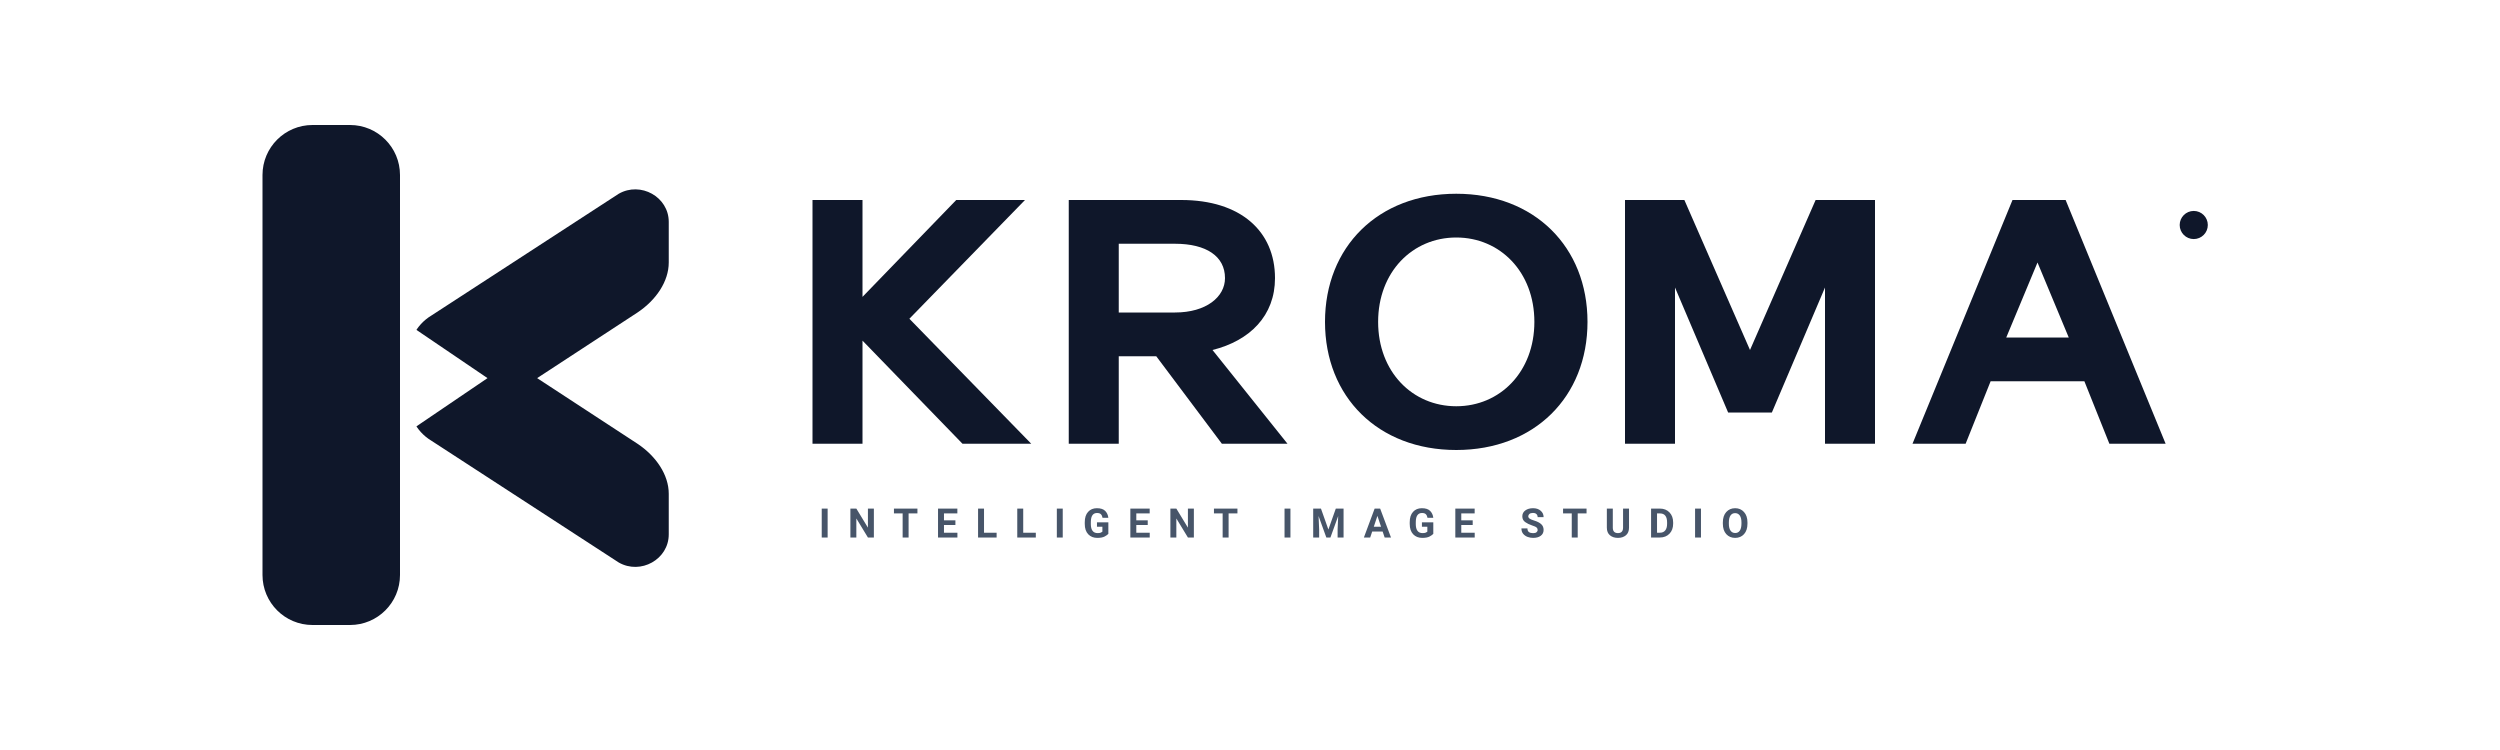
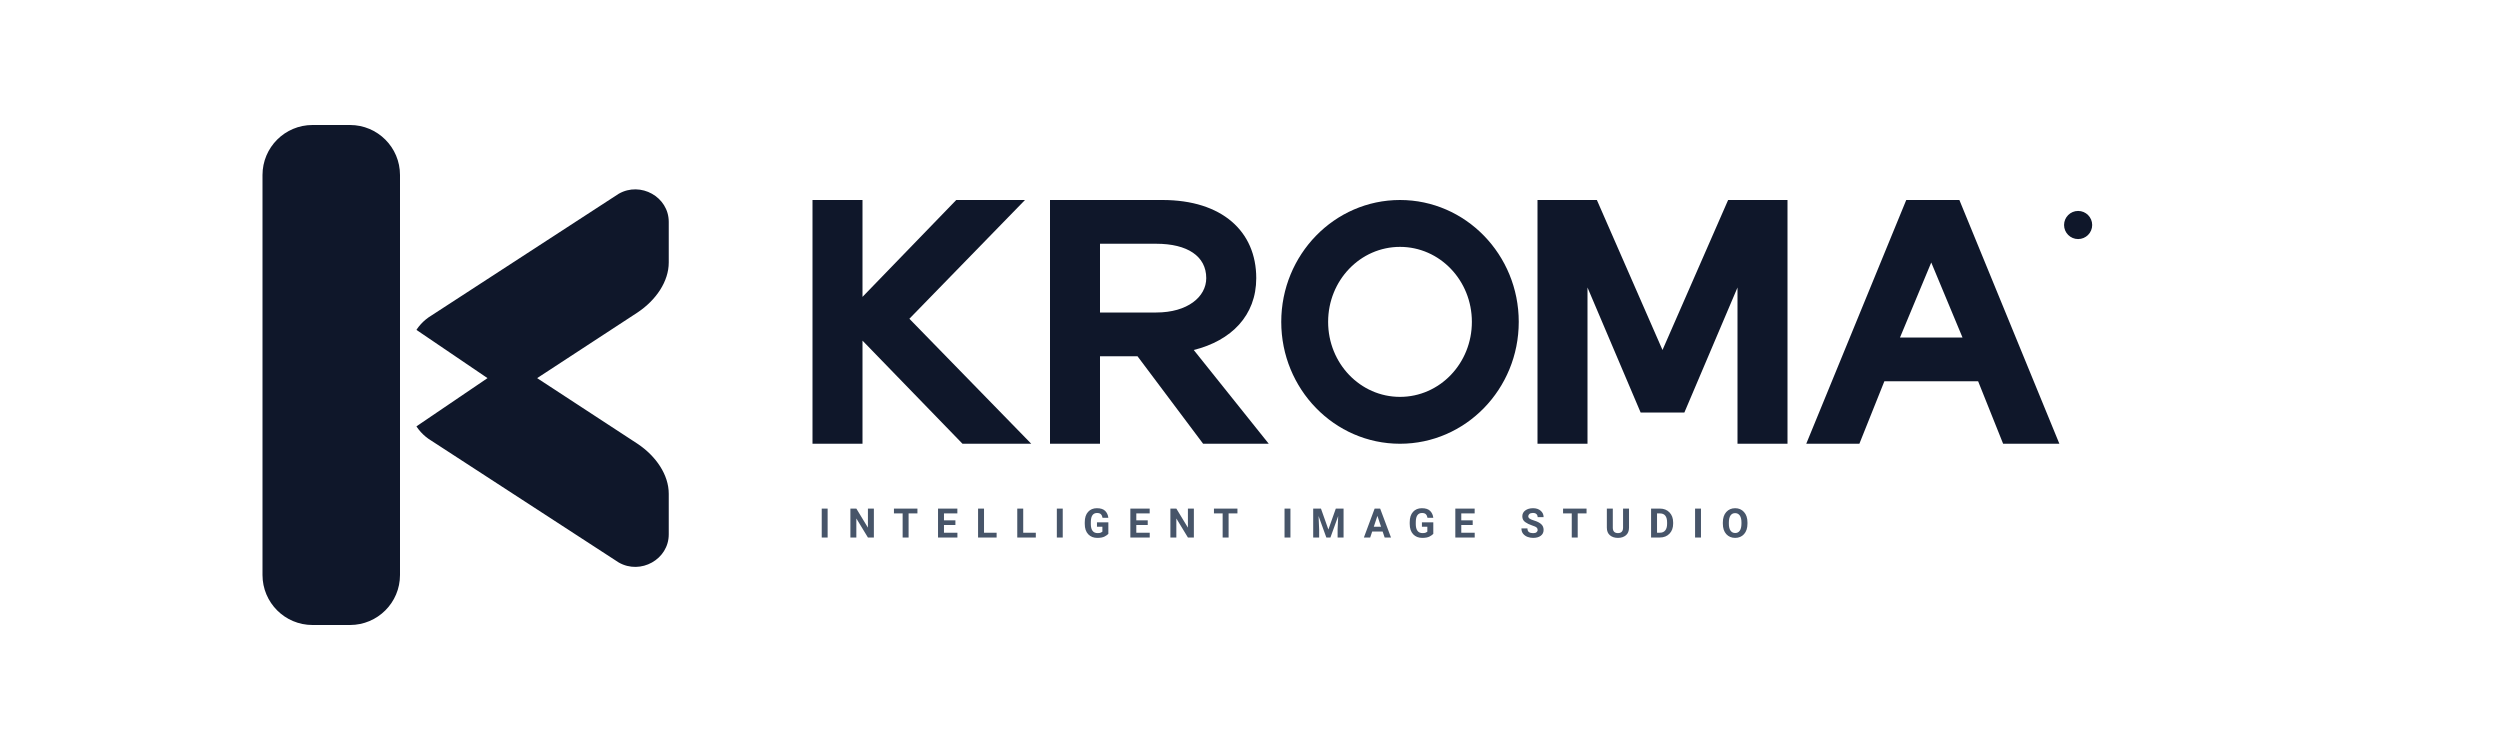
<svg xmlns="http://www.w3.org/2000/svg" viewBox="0 0 800 240" width="100%" height="100%">
  <rect width="100%" height="100%" fill="#FFFFFF" />
  <g transform="translate(60, 40)">
    <path d="M 24 16 C 24 7.16 31.16 0 40 0 L 52 0 C 60.84 0 68 7.16 68 16 L 68 144 C 68 152.84 60.84 160 52 160 L 40 160 C 31.16 160 24 152.84 24 144 Z" fill="#0F172A" />
    <path d="M 72 74 C 70 70 73 64 78 61 L 138 22 C 145 18 154 23 154 31 L 154 44 C 154 50 150 56 144 60 L 92 94 C 85 98 76 94 74 86 Z" fill="#0F172A" />
    <path d="M 74 76 C 76 68 85 64 92 68 L 144 102 C 150 106 154 112 154 118 L 154 131 C 154 139 145 144 138 140 L 78 101 C 73 98 70 92 72 88 Z" fill="#0F172A" />
    <path d="M 68 62 L 96 81 L 68 100 Z" fill="#FFFFFF" />
  </g>
  <g transform="translate(260, 132)">
    <path d="M 0 10 L 0 -68 L 16 -68 L 16 -37 L 46 -68 L 68 -68 L 31 -30 L 70 10 L 48 10 L 16 -23 L 16 10 Z" fill="#0F172A" />
-     <path d="M 82 10 L 82 -68 L 118 -68 C 137 -68 148 -58 148 -43 C 148 -31 140 -23 128 -20 L 152 10 L 131 10 L 110 -18 L 98 -18 L 98 10 Z M 98 -32 L 116 -32 C 126 -32 132 -37 132 -43 C 132 -50 126 -54 116 -54 L 98 -54 Z" fill="#0F172A" />
-     <path d="M 205 -29 C 205 -53 188 -70 163 -70 C 138 -70 121 -53 121 -29 C 121 -5 138 12 163 12 C 188 12 205 -5 205 -29 Z M 138 -29 C 138 -45 149 -56 163 -56 C 177 -56 188 -45 188 -29 C 188 -13 177 -2 163 -2 C 149 -2 138 -13 138 -29 Z" transform="translate(43, 0)" fill="#0F172A" />
-     <path d="M 262 10 L 262 -68 L 281 -68 L 302 -20 L 323 -68 L 342 -68 L 342 10 L 326 10 L 326 -40 L 309 0 L 295 0 L 278 -40 L 278 10 Z" transform="translate(-2, 0)" fill="#0F172A" />
-     <path d="M 426 10 L 418 -10 L 388 -10 L 380 10 L 363 10 L 395 -68 L 412 -68 L 444 10 Z M 403 -48 L 393 -24 L 413 -24 Z" transform="translate(-11, 0)" fill="#0F172A" />
-     <circle cx="442" cy="-60" r="4.5" fill="#0F172A" />
+     <path d="M 76 10 L 76 -68 L 112 -68 C 131 -68 142 -58 142 -43 C 142 -31 134 -23 122 -20 L 146 10 L 125 10 L 104 -18 L 92 -18 L 92 10 Z M 92 -32 L 110 -32 C 120 -32 126 -37 126 -43 C 126 -50 120 -54 110 -54 L 92 -54 Z" fill="#0F172A" />
+     <path d="M 188 -68 C 209.0 -68 226 -50.5 226 -29 C 226 -7.5 209.0 10 188 10 C 167.0 10 150 -7.5 150 -29 C 150 -50.5 167.0 -68 188 -68 Z M 188 -53 C 175.3 -53 165 -42.3 165 -29 C 165 -15.7 175.3 -5 188 -5 C 200.7 -5 211 -15.7 211 -29 C 211 -42.3 200.7 -53 188 -53 Z" fill="#0F172A" />
+     <path d="M 232 10 L 232 -68 L 251 -68 L 272 -20 L 293 -68 L 312 -68 L 312 10 L 296 10 L 296 -40 L 279 0 L 265 0 L 248 -40 L 248 10 Z" fill="#0F172A" />
+     <path d="M 381 10 L 373 -10 L 343 -10 L 335 10 L 318 10 L 350 -68 L 367 -68 L 399 10 Z M 358 -48 L 348 -24 L 368 -24 Z" fill="#0F172A" />
+     <circle cx="405" cy="-60" r="4.5" fill="#0F172A" />
  </g>
  <text x="262" y="172" font-family="-apple-system, BlinkMacSystemFont, 'Segoe UI', Roboto, 'Helvetica Neue', Arial, sans-serif" font-size="13" font-weight="600" letter-spacing="5.5" fill="#475569">
    INTELLIGENT IMAGE STUDIO
  </text>
</svg>
